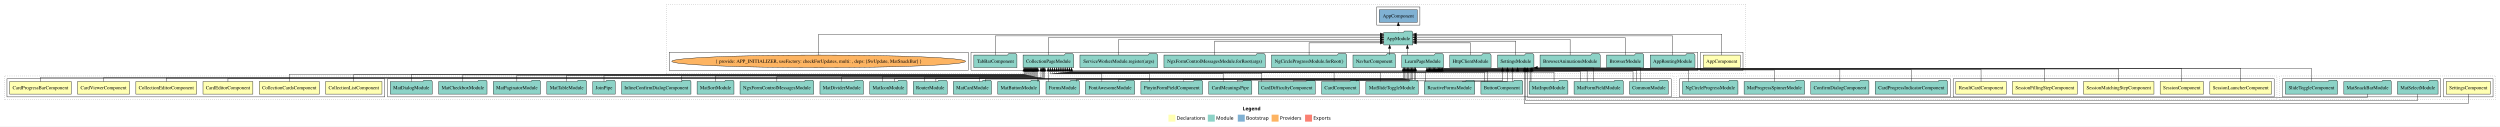
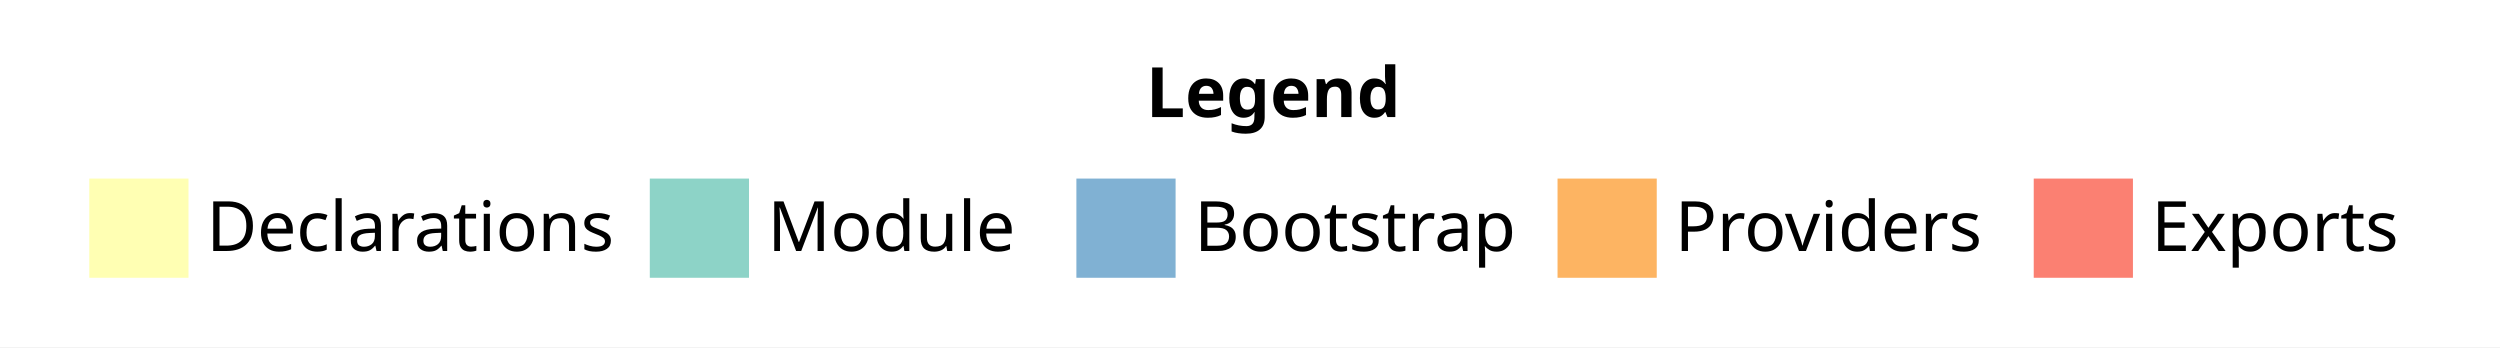
- <svg xmlns="http://www.w3.org/2000/svg" width="7173pt" height="363pt" viewBox="0.00 0.00 7173.00 363.00">
-   <g id="graph0" class="graph" transform="scale(1 1) rotate(0) translate(4 359)">
-     <polygon fill="white" stroke="transparent" points="-4,4 -4,-359 7169,-359 7169,4 -4,4" />
-     <text text-anchor="start" x="3561.51" y="-42.4" font-family="Times-12" font-weight="bold" font-size="14.00">Legend</text>
-     <polygon fill="#ffffb3" stroke="transparent" points="3348.5,-10 3348.5,-30 3368.5,-30 3368.5,-10 3348.5,-10" />
-     <text text-anchor="start" x="3372.13" y="-15.4" font-family="Times-12" font-size="14.00">  Declarations</text>
-     <polygon fill="#8dd3c7" stroke="transparent" points="3461.5,-10 3461.5,-30 3481.5,-30 3481.5,-10 3461.5,-10" />
-     <text text-anchor="start" x="3485.23" y="-15.4" font-family="Times-12" font-size="14.00">  Module</text>
-     <polygon fill="#80b1d3" stroke="transparent" points="3547.5,-10 3547.5,-30 3567.5,-30 3567.5,-10 3547.5,-10" />
-     <text text-anchor="start" x="3571.28" y="-15.4" font-family="Times-12" font-size="14.00">  Bootstrap</text>
-     <polygon fill="#fdb462" stroke="transparent" points="3644.5,-10 3644.5,-30 3664.5,-30 3664.5,-10 3644.5,-10" />
-     <text text-anchor="start" x="3668.17" y="-15.4" font-family="Times-12" font-size="14.00">  Providers</text>
-     <polygon fill="#fb8072" stroke="transparent" points="3740.5,-10 3740.5,-30 3760.5,-30 3760.5,-10 3740.5,-10" />
-     <text text-anchor="start" x="3764.23" y="-15.4" font-family="Times-12" font-size="14.00">  Exports</text>
-     <g id="clust1" class="cluster">
-       <polygon fill="none" stroke="black" stroke-dasharray="1,5" points="1908,-149 1908,-347 5005,-347 5005,-149 1908,-149" />
-     </g>
-     <g id="clust2" class="cluster">
-       <polygon fill="none" stroke="black" points="4875,-157 4875,-209 4997,-209 4997,-157 4875,-157" />
-     </g>
-     <g id="clust4" class="cluster">
-       <polygon fill="none" stroke="black" points="2782,-157 2782,-209 4867,-209 4867,-157 2782,-157" />
-     </g>
-     <g id="clust6" class="cluster">
-       <polygon fill="none" stroke="black" points="3946,-287 3946,-339 4070,-339 4070,-287 3946,-287" />
-     </g>
-     <g id="clust7" class="cluster">
-       <polygon fill="none" stroke="black" points="1916,-157 1916,-209 2774,-209 2774,-157 1916,-157" />
-     </g>
-     <g id="clust8" class="cluster">
-       <polygon fill="none" stroke="black" stroke-dasharray="1,5" points="8,-73 8,-141 4799,-141 4799,-73 8,-73" />
-     </g>
-     <g id="clust9" class="cluster">
-       <polygon fill="none" stroke="black" points="16,-81 16,-133 1100,-133 1100,-81 16,-81" />
-     </g>
-     <g id="clust16" class="cluster">
-       <polygon fill="none" stroke="black" points="1108,-81 1108,-133 4791,-133 4791,-81 1108,-81" />
-     </g>
-     <g id="clust20" class="cluster">
-       <polygon fill="none" stroke="black" stroke-dasharray="1,5" points="4807,-73 4807,-141 6529,-141 6529,-73 4807,-73" />
-     </g>
-     <g id="clust21" class="cluster">
-       <polygon fill="none" stroke="black" points="5600,-81 5600,-133 6521,-133 6521,-81 5600,-81" />
-     </g>
-     <g id="clust27" class="cluster">
-       <polygon fill="none" stroke="black" points="4815,-81 4815,-133 5592,-133 5592,-81 4815,-81" />
-     </g>
-     <g id="clust31" class="cluster">
-       <polygon fill="none" stroke="black" stroke-dasharray="1,5" points="6537,-73 6537,-141 7157,-141 7157,-73 6537,-73" />
-     </g>
-     <g id="clust32" class="cluster">
-       <polygon fill="none" stroke="black" points="7007,-81 7007,-133 7149,-133 7149,-81 7007,-81" />
-     </g>
-     <g id="clust34" class="cluster">
-       <polygon fill="none" stroke="black" points="6545,-81 6545,-133 6999,-133 6999,-81 6545,-81" />
-     </g>
-     <g id="node1" class="node">
-       <polygon fill="#ffffb3" stroke="black" points="4988.94,-201 4883.06,-201 4883.06,-165 4988.94,-165 4988.94,-201" />
-       <text text-anchor="middle" x="4936" y="-178.8" font-family="Times,serif" font-size="14.00">AppComponent</text>
-     </g>
-     <g id="node2" class="node">
-       <polygon fill="#8dd3c7" stroke="black" points="4049.66,-266 4046.66,-270 4025.66,-270 4022.66,-266 3966.34,-266 3966.34,-230 4049.66,-230 4049.66,-266" />
-       <text text-anchor="middle" x="4008" y="-243.8" font-family="Times,serif" font-size="14.00">AppModule</text>
-     </g>
-     <g id="edge1" class="edge">
-       <path fill="none" stroke="black" d="M4936,-201.09C4936,-224.13 4936,-261 4936,-261 4936,-261 4059.68,-261 4059.68,-261" />
-       <polygon fill="black" stroke="black" points="4059.68,-257.5 4049.68,-261 4059.68,-264.5 4059.68,-257.5" />
-     </g>
-     <g id="node15" class="node">
-       <polygon fill="#80b1d3" stroke="black" points="4062.44,-331 3953.56,-331 3953.56,-295 4062.44,-295 4062.44,-331" />
-       <text text-anchor="middle" x="4008" y="-308.8" font-family="Times,serif" font-size="14.00">AppComponent </text>
-     </g>
-     <g id="edge14" class="edge">
-       <path fill="none" stroke="black" stroke-dasharray="1,5" d="M4008,-266.11C4008,-266.11 4008,-284.99 4008,-284.99" />
-       <polygon fill="black" stroke="black" points="4004.5,-284.99 4008,-294.99 4011.5,-284.99 4004.5,-284.99" />
-     </g>
-     <g id="node3" class="node">
-       <polygon fill="#8dd3c7" stroke="black" points="4859.27,-201 4856.27,-205 4835.27,-205 4832.27,-201 4730.73,-201 4730.73,-165 4859.27,-165 4859.27,-201" />
-       <text text-anchor="middle" x="4795" y="-178.8" font-family="Times,serif" font-size="14.00">AppRoutingModule</text>
-     </g>
-     <g id="edge2" class="edge">
-       <path fill="none" stroke="black" d="M4795,-201.04C4795,-222.66 4795,-256 4795,-256 4795,-256 4059.76,-256 4059.76,-256" />
-       <polygon fill="black" stroke="black" points="4059.76,-252.5 4049.76,-256 4059.76,-259.5 4059.76,-252.5" />
-     </g>
-     <g id="node4" class="node">
-       <polygon fill="#8dd3c7" stroke="black" points="4712.47,-201 4709.47,-205 4688.47,-205 4685.47,-201 4605.53,-201 4605.53,-165 4712.47,-165 4712.47,-201" />
-       <text text-anchor="middle" x="4659" y="-178.8" font-family="Times,serif" font-size="14.00">BrowserModule</text>
-     </g>
-     <g id="edge3" class="edge">
-       <path fill="none" stroke="black" d="M4659,-201.22C4659,-221.37 4659,-251 4659,-251 4659,-251 4059.71,-251 4059.71,-251" />
-       <polygon fill="black" stroke="black" points="4059.71,-247.5 4049.71,-251 4059.71,-254.5 4059.71,-247.5" />
-     </g>
-     <g id="node5" class="node">
-       <polygon fill="#8dd3c7" stroke="black" points="4587.3,-201 4584.3,-205 4563.3,-205 4560.3,-201 4414.7,-201 4414.7,-165 4587.3,-165 4587.3,-201" />
-       <text text-anchor="middle" x="4501" y="-178.8" font-family="Times,serif" font-size="14.00">BrowserAnimationsModule</text>
-     </g>
-     <g id="edge4" class="edge">
-       <path fill="none" stroke="black" d="M4501,-201.22C4501,-219.83 4501,-246 4501,-246 4501,-246 4060.03,-246 4060.03,-246" />
-       <polygon fill="black" stroke="black" points="4060.03,-242.5 4050.03,-246 4060.03,-249.5 4060.03,-242.5" />
-     </g>
-     <g id="node6" class="node">
-       <polygon fill="#8dd3c7" stroke="black" points="3076.59,-201 3073.59,-205 3052.59,-205 3049.59,-201 2931.41,-201 2931.41,-165 3076.59,-165 3076.59,-201" />
-       <text text-anchor="middle" x="3004" y="-178.8" font-family="Times,serif" font-size="14.00">CollectionPageModule</text>
-     </g>
-     <g id="edge5" class="edge">
-       <path fill="none" stroke="black" d="M3004,-201.22C3004,-221.37 3004,-251 3004,-251 3004,-251 3956.14,-251 3956.14,-251" />
-       <polygon fill="black" stroke="black" points="3956.14,-254.5 3966.14,-251 3956.14,-247.5 3956.14,-254.5" />
-     </g>
-     <g id="node7" class="node">
-       <polygon fill="#8dd3c7" stroke="black" points="4274.16,-201 4271.16,-205 4250.16,-205 4247.16,-201 4155.84,-201 4155.84,-165 4274.16,-165 4274.16,-201" />
-       <text text-anchor="middle" x="4215" y="-178.8" font-family="Times,serif" font-size="14.00">HttpClientModule</text>
-     </g>
-     <g id="edge6" class="edge">
-       <path fill="none" stroke="black" d="M4215,-201.24C4215,-216.57 4215,-236 4215,-236 4215,-236 4059.89,-236 4059.89,-236" />
-       <polygon fill="black" stroke="black" points="4059.89,-232.5 4049.89,-236 4059.89,-239.5 4059.89,-232.5" />
-     </g>
-     <g id="node8" class="node">
-       <polygon fill="#8dd3c7" stroke="black" points="4137.9,-201 4134.9,-205 4113.9,-205 4110.9,-201 4018.1,-201 4018.1,-165 4137.9,-165 4137.9,-201" />
-       <text text-anchor="middle" x="4078" y="-178.8" font-family="Times,serif" font-size="14.00">LearnPageModule</text>
-     </g>
-     <g id="edge7" class="edge">
-       <path fill="none" stroke="black" d="M4034.06,-201.11C4034.06,-201.11 4034.06,-219.99 4034.06,-219.99" />
-       <polygon fill="black" stroke="black" points="4030.56,-219.99 4034.06,-229.99 4037.56,-219.99 4030.56,-219.99" />
-     </g>
-     <g id="node9" class="node">
-       <polygon fill="#8dd3c7" stroke="black" points="4000.03,-201 3997.03,-205 3976.03,-205 3973.03,-201 3877.97,-201 3877.97,-165 4000.03,-165 4000.03,-201" />
-       <text text-anchor="middle" x="3939" y="-178.8" font-family="Times,serif" font-size="14.00">NavbarComponent</text>
-     </g>
-     <g id="edge8" class="edge">
-       <path fill="none" stroke="black" d="M3983.22,-201.11C3983.22,-201.11 3983.22,-219.99 3983.22,-219.99" />
-       <polygon fill="black" stroke="black" points="3979.72,-219.99 3983.22,-229.99 3986.72,-219.99 3979.72,-219.99" />
-     </g>
-     <g id="node10" class="node">
-       <polygon fill="#8dd3c7" stroke="black" points="3859.94,-201 3856.94,-205 3835.94,-205 3832.94,-201 3644.06,-201 3644.06,-165 3859.94,-165 3859.94,-201" />
-       <text text-anchor="middle" x="3752" y="-178.8" font-family="Times,serif" font-size="14.00">NgCircleProgressModule.forRoot()</text>
-     </g>
-     <g id="edge9" class="edge">
-       <path fill="none" stroke="black" d="M3752,-201.24C3752,-216.57 3752,-236 3752,-236 3752,-236 3956.3,-236 3956.3,-236" />
-       <polygon fill="black" stroke="black" points="3956.3,-239.5 3966.3,-236 3956.3,-232.5 3956.3,-239.5" />
-     </g>
-     <g id="node11" class="node">
-       <polygon fill="#8dd3c7" stroke="black" points="3626.38,-201 3623.38,-205 3602.38,-205 3599.38,-201 3335.62,-201 3335.62,-165 3626.38,-165 3626.38,-201" />
-       <text text-anchor="middle" x="3481" y="-178.8" font-family="Times,serif" font-size="14.00">NgxFormControlMessagesModule.forRoot(args)</text>
-     </g>
-     <g id="edge10" class="edge">
-       <path fill="none" stroke="black" d="M3481,-201.03C3481,-218.06 3481,-241 3481,-241 3481,-241 3956.21,-241 3956.21,-241" />
-       <polygon fill="black" stroke="black" points="3956.21,-244.5 3966.21,-241 3956.21,-237.5 3956.21,-244.5" />
-     </g>
-     <g id="node12" class="node">
-       <polygon fill="#8dd3c7" stroke="black" points="3317.4,-201 3314.4,-205 3293.4,-205 3290.4,-201 3094.6,-201 3094.6,-165 3317.4,-165 3317.4,-201" />
-       <text text-anchor="middle" x="3206" y="-178.8" font-family="Times,serif" font-size="14.00">ServiceWorkerModule.register(args)</text>
-     </g>
-     <g id="edge11" class="edge">
-       <path fill="none" stroke="black" d="M3206,-201.22C3206,-219.83 3206,-246 3206,-246 3206,-246 3956.29,-246 3956.29,-246" />
-       <polygon fill="black" stroke="black" points="3956.29,-249.5 3966.29,-246 3956.29,-242.5 3956.29,-249.5" />
-     </g>
-     <g id="node13" class="node">
-       <polygon fill="#8dd3c7" stroke="black" points="4397.16,-201 4394.16,-205 4373.16,-205 4370.16,-201 4292.84,-201 4292.84,-165 4397.16,-165 4397.16,-201" />
-       <text text-anchor="middle" x="4345" y="-178.8" font-family="Times,serif" font-size="14.00">SettingsModule</text>
-     </g>
-     <g id="edge12" class="edge">
-       <path fill="none" stroke="black" d="M4345,-201.03C4345,-218.06 4345,-241 4345,-241 4345,-241 4059.66,-241 4059.66,-241" />
-       <polygon fill="black" stroke="black" points="4059.66,-237.5 4049.66,-241 4059.66,-244.5 4059.66,-237.5" />
-     </g>
-     <g id="node14" class="node">
-       <polygon fill="#8dd3c7" stroke="black" points="2913.81,-201 2910.81,-205 2889.81,-205 2886.81,-201 2790.19,-201 2790.19,-165 2913.81,-165 2913.81,-201" />
-       <text text-anchor="middle" x="2852" y="-178.8" font-family="Times,serif" font-size="14.00">TabBarComponent</text>
-     </g>
-     <g id="edge13" class="edge">
-       <path fill="none" stroke="black" d="M2852,-201.04C2852,-222.66 2852,-256 2852,-256 2852,-256 3956.17,-256 3956.17,-256" />
-       <polygon fill="black" stroke="black" points="3956.17,-259.5 3966.17,-256 3956.17,-252.5 3956.17,-259.5" />
-     </g>
-     <g id="node16" class="node">
-       <ellipse fill="#fdb462" stroke="black" cx="2345" cy="-183" rx="421.48" ry="18" />
-       <text text-anchor="middle" x="2345" y="-178.8" font-family="Times,serif" font-size="14.00">{ provide: APP_INITIALIZER, useFactory: checkForUpdates, multi: , deps: [SwUpdate, MatSnackBar] }</text>
-     </g>
-     <g id="edge15" class="edge">
-       <path fill="none" stroke="black" d="M2345,-201.09C2345,-224.13 2345,-261 2345,-261 2345,-261 3956.06,-261 3956.06,-261" />
-       <polygon fill="black" stroke="black" points="3956.06,-264.5 3966.06,-261 3956.06,-257.5 3956.06,-264.5" />
-     </g>
-     <g id="node17" class="node">
-       <polygon fill="#ffffb3" stroke="black" points="1091.94,-125 930.06,-125 930.06,-89 1091.94,-89 1091.94,-125" />
-       <text text-anchor="middle" x="1011" y="-102.8" font-family="Times,serif" font-size="14.00">CollectionListComponent</text>
-     </g>
-     <g id="edge16" class="edge">
-       <path fill="none" stroke="black" d="M1011,-125.11C1011,-134.9 1011,-145 1011,-145 1011,-145 2937.06,-145 2937.06,-145 2937.06,-145 2937.06,-154.89 2937.06,-154.89" />
-       <polygon fill="black" stroke="black" points="2933.56,-154.89 2937.06,-164.89 2940.56,-154.89 2933.56,-154.89" />
-     </g>
-     <g id="node18" class="node">
-       <polygon fill="#ffffb3" stroke="black" points="912.32,-125 739.68,-125 739.68,-89 912.32,-89 912.32,-125" />
-       <text text-anchor="middle" x="826" y="-102.8" font-family="Times,serif" font-size="14.00">CollectionCardsComponent</text>
-     </g>
-     <g id="edge17" class="edge">
-       <path fill="none" stroke="black" d="M826,-125.13C826,-135.31 826,-146 826,-146 826,-146 2934.26,-146 2934.26,-146 2934.26,-146 2934.26,-154.93 2934.26,-154.93" />
-       <polygon fill="black" stroke="black" points="2930.76,-154.93 2934.26,-164.93 2937.76,-154.93 2930.76,-154.93" />
-     </g>
-     <g id="node19" class="node">
-       <polygon fill="#ffffb3" stroke="black" points="721.54,-125 578.46,-125 578.46,-89 721.54,-89 721.54,-125" />
-       <text text-anchor="middle" x="650" y="-102.8" font-family="Times,serif" font-size="14.00">CardEditorComponent</text>
-     </g>
-     <g id="edge18" class="edge">
-       <path fill="none" stroke="black" d="M650,-125.16C650,-130.04 650,-134 650,-134 650,-134 2993.69,-134 2993.69,-134 2993.69,-134 2993.69,-154.75 2993.69,-154.75" />
-       <polygon fill="black" stroke="black" points="2990.19,-154.75 2993.69,-164.75 2997.19,-154.75 2990.19,-154.75" />
-     </g>
-     <g id="node20" class="node">
-       <polygon fill="#ffffb3" stroke="black" points="560.16,-125 385.84,-125 385.84,-89 560.16,-89 560.16,-125" />
-       <text text-anchor="middle" x="473" y="-102.8" font-family="Times,serif" font-size="14.00">CollectionEditorComponent</text>
-     </g>
-     <g id="edge19" class="edge">
-       <path fill="none" stroke="black" d="M473,-125.21C473,-130.55 473,-135 473,-135 473,-135 2990.05,-135 2990.05,-135 2990.05,-135 2990.05,-154.85 2990.05,-154.85" />
-       <polygon fill="black" stroke="black" points="2986.55,-154.85 2990.05,-164.85 2993.55,-154.85 2986.55,-154.85" />
-     </g>
-     <g id="node21" class="node">
-       <polygon fill="#ffffb3" stroke="black" points="367.74,-125 218.26,-125 218.26,-89 367.74,-89 367.74,-125" />
-       <text text-anchor="middle" x="293" y="-102.8" font-family="Times,serif" font-size="14.00">CardViewerComponent</text>
-     </g>
-     <g id="edge20" class="edge">
-       <path fill="none" stroke="black" d="M293,-125.2C293,-131.03 293,-136 293,-136 293,-136 2986.4,-136 2986.4,-136 2986.4,-136 2986.4,-154.96 2986.4,-154.96" />
-       <polygon fill="black" stroke="black" points="2982.9,-154.96 2986.4,-164.96 2989.9,-154.96 2982.9,-154.96" />
-     </g>
-     <g id="node22" class="node">
-       <polygon fill="#ffffb3" stroke="black" points="200.46,-125 23.54,-125 23.54,-89 200.46,-89 200.46,-125" />
-       <text text-anchor="middle" x="112" y="-102.8" font-family="Times,serif" font-size="14.00">CardProgressBarComponent</text>
-     </g>
-     <g id="edge21" class="edge">
-       <path fill="none" stroke="black" d="M112,-125.14C112,-131.46 112,-137 112,-137 112,-137 2982.75,-137 2982.75,-137 2982.75,-137 2982.75,-154.82 2982.75,-154.82" />
-       <polygon fill="black" stroke="black" points="2979.25,-154.82 2982.75,-164.82 2986.25,-154.82 2979.25,-154.82" />
-     </g>
-     <g id="node23" class="node">
-       <polygon fill="#8dd3c7" stroke="black" points="4364.95,-125 4361.95,-129 4340.95,-129 4337.95,-125 4245.05,-125 4245.05,-89 4364.95,-89 4364.95,-125" />
-       <text text-anchor="middle" x="4305" y="-102.8" font-family="Times,serif" font-size="14.00">ButtonComponent</text>
-     </g>
-     <g id="edge22" class="edge">
-       <path fill="none" stroke="black" d="M4254.96,-125.04C4254.96,-137.56 4254.96,-152 4254.96,-152 4254.96,-152 3052.17,-152 3052.17,-152 3052.17,-152 3052.17,-154.97 3052.17,-154.97" />
-       <polygon fill="black" stroke="black" points="3048.67,-154.97 3052.17,-164.97 3055.67,-154.97 3048.67,-154.97" />
-     </g>
-     <g id="edge52" class="edge">
-       <path fill="none" stroke="black" d="M4264.65,-125.04C4264.65,-138.29 4264.65,-154 4264.65,-154 4264.65,-154 4090.16,-154 4090.16,-154 4090.16,-154 4090.16,-155.08 4090.16,-155.08" />
-       <polygon fill="black" stroke="black" points="4086.66,-154.8 4090.16,-164.8 4093.66,-154.8 4086.66,-154.8" />
-     </g>
-     <g id="edge71" class="edge">
-       <path fill="none" stroke="black" d="M4335.9,-125.01C4335.9,-125.01 4335.9,-154.85 4335.9,-154.85" />
-       <polygon fill="black" stroke="black" points="4332.4,-154.85 4335.9,-164.85 4339.4,-154.85 4332.4,-154.85" />
-     </g>
-     <g id="node24" class="node">
-       <polygon fill="#8dd3c7" stroke="black" points="3896.05,-125 3893.05,-129 3872.05,-129 3869.05,-125 3787.95,-125 3787.95,-89 3896.05,-89 3896.05,-125" />
-       <text text-anchor="middle" x="3842" y="-102.8" font-family="Times,serif" font-size="14.00">CardComponent</text>
-     </g>
-     <g id="edge23" class="edge">
-       <path fill="none" stroke="black" d="M3823.72,-125.49C3823.72,-137.14 3823.72,-150 3823.72,-150 3823.72,-150 3033.89,-150 3033.89,-150 3033.89,-150 3033.89,-154.96 3033.89,-154.96" />
-       <polygon fill="black" stroke="black" points="3030.39,-154.96 3033.89,-164.96 3037.39,-154.96 3030.39,-154.96" />
-     </g>
-     <g id="edge53" class="edge">
-       <path fill="none" stroke="black" d="M3887,-125.08C3887,-126.85 3887,-128 3887,-128 3887,-128 4057.44,-128 4057.44,-128 4057.44,-128 4057.44,-154.99 4057.44,-154.99" />
-       <polygon fill="black" stroke="black" points="4053.94,-154.99 4057.44,-164.99 4060.94,-154.99 4053.94,-154.99" />
-     </g>
-     <g id="node25" class="node">
-       <polygon fill="#8dd3c7" stroke="black" points="3769.75,-125 3766.75,-129 3745.75,-129 3742.75,-125 3606.25,-125 3606.25,-89 3769.75,-89 3769.75,-125" />
-       <text text-anchor="middle" x="3688" y="-102.8" font-family="Times,serif" font-size="14.00">CardDifficultyComponent</text>
-     </g>
-     <g id="edge24" class="edge">
-       <path fill="none" stroke="black" d="M3616.28,-125.06C3616.28,-136.44 3616.28,-149 3616.28,-149 3616.28,-149 3027.8,-149 3027.8,-149 3027.8,-149 3027.8,-154.81 3027.8,-154.81" />
-       <polygon fill="black" stroke="black" points="3024.3,-154.81 3027.8,-164.81 3031.3,-154.81 3024.3,-154.81" />
-     </g>
-     <g id="edge54" class="edge">
-       <path fill="none" stroke="black" d="M3707.08,-125.08C3707.08,-126.85 3707.08,-128 3707.08,-128 3707.08,-128 4053.53,-128 4053.53,-128 4053.53,-128 4053.53,-154.99 4053.53,-154.99" />
-       <polygon fill="black" stroke="black" points="4050.03,-154.99 4053.53,-164.99 4057.03,-154.99 4050.03,-154.99" />
-     </g>
-     <g id="node26" class="node">
-       <polygon fill="#8dd3c7" stroke="black" points="3587.81,-125 3584.81,-129 3563.81,-129 3560.81,-125 3464.19,-125 3464.19,-89 3587.81,-89 3587.81,-125" />
-       <text text-anchor="middle" x="3526" y="-102.8" font-family="Times,serif" font-size="14.00">CardMeaningsPipe</text>
-     </g>
-     <g id="edge25" class="edge">
-       <path fill="none" stroke="black" d="M3505.45,-125.1C3505.45,-136.09 3505.45,-148 3505.45,-148 3505.45,-148 3021.71,-148 3021.71,-148 3021.71,-148 3021.71,-154.68 3021.71,-154.68" />
-       <polygon fill="black" stroke="black" points="3018.21,-154.68 3021.71,-164.68 3025.21,-154.68 3018.21,-154.68" />
-     </g>
-     <g id="edge55" class="edge">
-       <path fill="none" stroke="black" d="M3546.55,-125.17C3546.55,-127.45 3546.55,-129 3546.55,-129 3546.55,-129 4049.61,-129 4049.61,-129 4049.61,-129 4049.61,-154.72 4049.61,-154.72" />
-       <polygon fill="black" stroke="black" points="4046.11,-154.72 4049.61,-164.72 4053.11,-154.72 4046.11,-154.72" />
-     </g>
-     <g id="node27" class="node">
-       <polygon fill="#8dd3c7" stroke="black" points="4782.67,-125 4779.67,-129 4758.67,-129 4755.67,-125 4671.33,-125 4671.33,-89 4782.67,-89 4782.67,-125" />
-       <text text-anchor="middle" x="4727" y="-102.8" font-family="Times,serif" font-size="14.00">CommonModule</text>
-     </g>
-     <g id="edge26" class="edge">
-       <path fill="none" stroke="black" d="M4681.5,-125.04C4681.5,-138.29 4681.5,-154 4681.5,-154 4681.5,-154 3070.45,-154 3070.45,-154 3070.45,-154 3070.45,-155.08 3070.45,-155.08" />
-       <polygon fill="black" stroke="black" points="3066.95,-154.8 3070.45,-164.8 3073.95,-154.8 3066.95,-154.8" />
-     </g>
-     <g id="edge57" class="edge">
-       <path fill="none" stroke="black" d="M4691.83,-125.05C4691.83,-139.37 4691.83,-157 4691.83,-157 4691.83,-157 4101.13,-157 4101.13,-157 4101.13,-157 4101.13,-157.79 4101.13,-157.79" />
-       <polygon fill="black" stroke="black" points="4097.63,-154.94 4101.13,-164.94 4104.63,-154.94 4097.63,-154.94" />
-     </g>
-     <g id="edge72" class="edge">
-       <path fill="none" stroke="black" d="M4702.16,-125.03C4702.16,-142.06 4702.16,-165 4702.16,-165 4702.16,-165 4407.55,-165 4407.55,-165" />
-       <polygon fill="black" stroke="black" points="4407.55,-161.5 4397.55,-165 4407.55,-168.5 4407.55,-161.5" />
-     </g>
-     <g id="node28" class="node">
-       <polygon fill="#8dd3c7" stroke="black" points="3251.7,-125 3248.7,-129 3227.7,-129 3224.7,-125 3110.3,-125 3110.3,-89 3251.7,-89 3251.7,-125" />
-       <text text-anchor="middle" x="3181" y="-102.8" font-family="Times,serif" font-size="14.00">FontAwesomeModule</text>
-     </g>
-     <g id="edge27" class="edge">
-       <path fill="none" stroke="black" d="M3157.47,-125.13C3157.47,-135.71 3157.47,-147 3157.47,-147 3157.47,-147 3009.52,-147 3009.52,-147 3009.52,-147 3009.52,-154.58 3009.52,-154.58" />
-       <polygon fill="black" stroke="black" points="3006.02,-154.58 3009.52,-164.58 3013.02,-154.58 3006.02,-154.58" />
-     </g>
-     <g id="edge59" class="edge">
-       <path fill="none" stroke="black" d="M3204.53,-125.12C3204.53,-127.97 3204.53,-130 3204.53,-130 3204.53,-130 4041.78,-130 4041.78,-130 4041.78,-130 4041.78,-154.76 4041.78,-154.76" />
-       <polygon fill="black" stroke="black" points="4038.28,-154.76 4041.78,-164.76 4045.28,-154.76 4038.28,-154.76" />
-     </g>
-     <g id="node29" class="node">
-       <polygon fill="#8dd3c7" stroke="black" points="3092.83,-125 3089.83,-129 3068.83,-129 3065.83,-125 2997.17,-125 2997.17,-89 3092.83,-89 3092.83,-125" />
-       <text text-anchor="middle" x="3045" y="-102.8" font-family="Times,serif" font-size="14.00">FormsModule</text>
-     </g>
-     <g id="edge28" class="edge">
-       <path fill="none" stroke="black" d="M3003.43,-125.01C3003.43,-125.01 3003.43,-154.85 3003.43,-154.85" />
-       <polygon fill="black" stroke="black" points="2999.93,-154.85 3003.43,-164.85 3006.93,-154.85 2999.93,-154.85" />
-     </g>
-     <g id="edge60" class="edge">
-       <path fill="none" stroke="black" d="M3084.6,-125.19C3084.6,-128.54 3084.6,-131 3084.6,-131 3084.6,-131 4037.87,-131 4037.87,-131 4037.87,-131 4037.87,-154.81 4037.87,-154.81" />
-       <polygon fill="black" stroke="black" points="4034.37,-154.81 4037.87,-164.81 4041.37,-154.81 4034.37,-154.81" />
-     </g>
-     <g id="node30" class="node">
-       <polygon fill="#8dd3c7" stroke="black" points="1978.53,-125 1975.53,-129 1954.53,-129 1951.53,-125 1779.47,-125 1779.47,-89 1978.53,-89 1978.53,-125" />
-       <text text-anchor="middle" x="1879" y="-102.8" font-family="Times,serif" font-size="14.00">InlineConfirmDialogComponent</text>
-     </g>
-     <g id="edge29" class="edge">
-       <path fill="none" stroke="black" d="M1951.14,-125.19C1951.14,-133.28 1951.14,-141 1951.14,-141 1951.14,-141 2953.88,-141 2953.88,-141 2953.88,-141 2953.88,-154.94 2953.88,-154.94" />
-       <polygon fill="black" stroke="black" points="2950.38,-154.94 2953.88,-164.94 2957.38,-154.94 2950.38,-154.94" />
-     </g>
-     <g id="node31" class="node">
-       <polygon fill="#8dd3c7" stroke="black" points="1761.22,-125 1758.22,-129 1737.22,-129 1734.22,-125 1696.78,-125 1696.78,-89 1761.22,-89 1761.22,-125" />
-       <text text-anchor="middle" x="1729" y="-102.8" font-family="Times,serif" font-size="14.00">JoinPipe</text>
-     </g>
-     <g id="edge30" class="edge">
-       <path fill="none" stroke="black" d="M1729,-125.32C1729,-133.79 1729,-142 1729,-142 1729,-142 2951.08,-142 2951.08,-142 2951.08,-142 2951.08,-154.9 2951.08,-154.9" />
-       <polygon fill="black" stroke="black" points="2947.58,-154.9 2951.08,-164.9 2954.58,-154.9 2947.58,-154.9" />
-     </g>
-     <g id="node32" class="node">
-       <polygon fill="#8dd3c7" stroke="black" points="2979.22,-125 2976.22,-129 2955.22,-129 2952.22,-125 2858.78,-125 2858.78,-89 2979.22,-89 2979.22,-125" />
-       <text text-anchor="middle" x="2919" y="-102.8" font-family="Times,serif" font-size="14.00">MatButtonModule</text>
-     </g>
-     <g id="edge31" class="edge">
-       <path fill="none" stroke="black" d="M2973.5,-125.01C2973.5,-125.01 2973.5,-154.85 2973.5,-154.85" />
-       <polygon fill="black" stroke="black" points="2970,-154.85 2973.5,-164.85 2977,-154.85 2970,-154.85" />
-     </g>
-     <g id="edge61" class="edge">
-       <path fill="none" stroke="black" d="M2976.31,-125.17C2976.31,-129.05 2976.31,-132 2976.31,-132 2976.31,-132 4033.95,-132 4033.95,-132 4033.95,-132 4033.95,-154.88 4033.95,-154.88" />
-       <polygon fill="black" stroke="black" points="4030.45,-154.88 4033.95,-164.88 4037.45,-154.88 4030.45,-154.88" />
-     </g>
-     <g id="node33" class="node">
-       <polygon fill="#8dd3c7" stroke="black" points="2840.81,-125 2837.81,-129 2816.81,-129 2813.81,-125 2731.19,-125 2731.19,-89 2840.81,-89 2840.81,-125" />
-       <text text-anchor="middle" x="2786" y="-102.8" font-family="Times,serif" font-size="14.00">MatCardModule</text>
-     </g>
-     <g id="edge32" class="edge">
-       <path fill="none" stroke="black" d="M2807.11,-125.14C2807.11,-131.46 2807.11,-137 2807.11,-137 2807.11,-137 2970.7,-137 2970.7,-137 2970.7,-137 2970.7,-154.82 2970.7,-154.82" />
-       <polygon fill="black" stroke="black" points="2967.2,-154.82 2970.7,-164.82 2974.2,-154.82 2967.2,-154.82" />
-     </g>
-     <g id="edge62" class="edge">
-       <path fill="none" stroke="black" d="M2823.89,-125.17C2823.89,-129.05 2823.89,-132 2823.89,-132 2823.89,-132 4030.04,-132 4030.04,-132 4030.04,-132 4030.04,-154.88 4030.04,-154.88" />
-       <polygon fill="black" stroke="black" points="4026.54,-154.88 4030.04,-164.88 4033.54,-154.88 4026.54,-154.88" />
-     </g>
-     <g id="node34" class="node">
-       <polygon fill="#8dd3c7" stroke="black" points="1393.37,-125 1390.37,-129 1369.37,-129 1366.37,-125 1254.63,-125 1254.63,-89 1393.37,-89 1393.37,-125" />
-       <text text-anchor="middle" x="1324" y="-102.8" font-family="Times,serif" font-size="14.00">MatCheckboxModule</text>
-     </g>
-     <g id="edge33" class="edge">
-       <path fill="none" stroke="black" d="M1324,-125.07C1324,-134.46 1324,-144 1324,-144 1324,-144 2942.67,-144 2942.67,-144 2942.67,-144 2942.67,-154.87 2942.67,-154.87" />
-       <polygon fill="black" stroke="black" points="2939.17,-154.87 2942.67,-164.87 2946.17,-154.87 2939.17,-154.87" />
-     </g>
-     <g id="node35" class="node">
-       <polygon fill="#8dd3c7" stroke="black" points="1236.2,-125 1233.2,-129 1212.2,-129 1209.2,-125 1115.8,-125 1115.8,-89 1236.2,-89 1236.2,-125" />
-       <text text-anchor="middle" x="1176" y="-102.8" font-family="Times,serif" font-size="14.00">MatDialogModule</text>
-     </g>
-     <g id="edge34" class="edge">
-       <path fill="none" stroke="black" d="M1176,-125.11C1176,-134.9 1176,-145 1176,-145 1176,-145 2939.86,-145 2939.86,-145 2939.86,-145 2939.86,-154.89 2939.86,-154.89" />
-       <polygon fill="black" stroke="black" points="2936.36,-154.89 2939.86,-164.89 2943.36,-154.89 2936.36,-154.89" />
-     </g>
-     <g id="node36" class="node">
-       <polygon fill="#8dd3c7" stroke="black" points="2473.36,-125 2470.36,-129 2449.36,-129 2446.36,-125 2348.64,-125 2348.64,-89 2473.36,-89 2473.36,-125" />
-       <text text-anchor="middle" x="2411" y="-102.8" font-family="Times,serif" font-size="14.00">MatDividerModule</text>
-     </g>
-     <g id="edge35" class="edge">
-       <path fill="none" stroke="black" d="M2411,-125.24C2411,-132.43 2411,-139 2411,-139 2411,-139 2962.29,-139 2962.29,-139 2962.29,-139 2962.29,-154.85 2962.29,-154.85" />
-       <polygon fill="black" stroke="black" points="2958.79,-154.85 2962.29,-164.85 2965.79,-154.85 2958.79,-154.85" />
-     </g>
-     <g id="node37" class="node">
-       <polygon fill="#8dd3c7" stroke="black" points="4653.71,-125 4650.71,-129 4629.71,-129 4626.71,-125 4512.29,-125 4512.29,-89 4653.71,-89 4653.71,-125" />
-       <text text-anchor="middle" x="4583" y="-102.8" font-family="Times,serif" font-size="14.00">MatFormFieldModule</text>
-     </g>
-     <g id="edge36" class="edge">
-       <path fill="none" stroke="black" d="M4531.08,-125.18C4531.08,-138.04 4531.08,-153 4531.08,-153 4531.08,-153 3064.36,-153 3064.36,-153 3064.36,-153 3064.36,-154.86 3064.36,-154.86" />
-       <polygon fill="black" stroke="black" points="3060.86,-154.86 3064.36,-164.86 3067.86,-154.86 3060.86,-154.86" />
-     </g>
-     <g id="edge63" class="edge">
-       <path fill="none" stroke="black" d="M4549.77,-125.25C4549.77,-139.18 4549.77,-156 4549.77,-156 4549.77,-156 4097.48,-156 4097.48,-156 4097.48,-156 4097.48,-156.88 4097.48,-156.88" />
-       <polygon fill="black" stroke="black" points="4093.98,-154.84 4097.48,-164.84 4100.98,-154.84 4093.98,-154.84" />
-     </g>
-     <g id="edge74" class="edge">
-       <path fill="none" stroke="black" d="M4568.46,-125.04C4568.46,-141.73 4568.46,-164 4568.46,-164 4568.46,-164 4391.67,-164 4391.67,-164 4391.67,-164 4391.67,-164.08 4391.67,-164.08" />
-       <polygon fill="black" stroke="black" points="4388.17,-154.82 4391.67,-164.82 4395.17,-154.82 4388.17,-154.82" />
-     </g>
-     <g id="node38" class="node">
-       <polygon fill="#8dd3c7" stroke="black" points="2598.47,-125 2595.47,-129 2574.47,-129 2571.47,-125 2491.53,-125 2491.53,-89 2598.47,-89 2598.47,-125" />
-       <text text-anchor="middle" x="2545" y="-102.8" font-family="Times,serif" font-size="14.00">MatIconModule</text>
-     </g>
-     <g id="edge37" class="edge">
-       <path fill="none" stroke="black" d="M2527.17,-125.24C2527.17,-132.43 2527.17,-139 2527.17,-139 2527.17,-139 2965.09,-139 2965.09,-139 2965.09,-139 2965.09,-154.85 2965.09,-154.85" />
-       <polygon fill="black" stroke="black" points="2961.59,-154.85 2965.09,-164.85 2968.59,-154.85 2961.59,-154.85" />
-     </g>
-     <g id="edge64" class="edge">
-       <path fill="none" stroke="black" d="M2562.83,-125.16C2562.83,-130.04 2562.83,-134 2562.83,-134 2562.83,-134 4022.21,-134 4022.21,-134 4022.21,-134 4022.21,-154.75 4022.21,-154.75" />
-       <polygon fill="black" stroke="black" points="4018.71,-154.75 4022.21,-164.75 4025.71,-154.75 4018.71,-154.75" />
-     </g>
-     <g id="node39" class="node">
-       <polygon fill="#8dd3c7" stroke="black" points="4494.65,-125 4491.65,-129 4470.65,-129 4467.65,-125 4383.35,-125 4383.35,-89 4494.65,-89 4494.65,-125" />
-       <text text-anchor="middle" x="4439" y="-102.8" font-family="Times,serif" font-size="14.00">MatInputModule</text>
-     </g>
-     <g id="edge38" class="edge">
-       <path fill="none" stroke="black" d="M4454.84,-125.04C4454.84,-137.56 4454.84,-152 4454.84,-152 4454.84,-152 3058.27,-152 3058.27,-152 3058.27,-152 3058.27,-154.97 3058.27,-154.97" />
-       <polygon fill="black" stroke="black" points="3054.77,-154.97 3058.27,-164.97 3061.77,-154.97 3054.77,-154.97" />
-     </g>
-     <g id="edge65" class="edge">
-       <path fill="none" stroke="black" d="M4386.01,-125.15C4386.01,-138.74 4386.01,-155 4386.01,-155 4386.01,-155 4093.82,-155 4093.82,-155 4093.82,-155 4093.82,-155.98 4093.82,-155.98" />
-       <polygon fill="black" stroke="black" points="4090.32,-154.79 4093.82,-164.79 4097.32,-154.79 4090.32,-154.79" />
-     </g>
-     <g id="edge73" class="edge">
-       <path fill="none" stroke="black" d="M4388.84,-125.01C4388.84,-125.01 4388.84,-154.85 4388.84,-154.85" />
-       <polygon fill="black" stroke="black" points="4385.34,-154.85 4388.84,-164.85 4392.34,-154.85 4385.34,-154.85" />
-     </g>
-     <g id="node40" class="node">
-       <polygon fill="#8dd3c7" stroke="black" points="1546.75,-125 1543.75,-129 1522.75,-129 1519.75,-125 1411.25,-125 1411.25,-89 1546.75,-89 1546.75,-125" />
-       <text text-anchor="middle" x="1479" y="-102.8" font-family="Times,serif" font-size="14.00">MatPaginatorModule</text>
-     </g>
-     <g id="edge39" class="edge">
-       <path fill="none" stroke="black" d="M1479,-125.42C1479,-134.28 1479,-143 1479,-143 1479,-143 2945.47,-143 2945.47,-143 2945.47,-143 2945.47,-154.87 2945.47,-154.87" />
-       <polygon fill="black" stroke="black" points="2941.97,-154.87 2945.47,-164.87 2948.97,-154.87 2941.97,-154.87" />
-     </g>
-     <g id="node41" class="node">
-       <polygon fill="#8dd3c7" stroke="black" points="4065.04,-125 4062.04,-129 4041.04,-129 4038.04,-125 3914.96,-125 3914.96,-89 4065.04,-89 4065.04,-125" />
-       <text text-anchor="middle" x="3990" y="-102.8" font-family="Times,serif" font-size="14.00">MatSlideToggleModule</text>
-     </g>
-     <g id="edge40" class="edge">
-       <path fill="none" stroke="black" d="M3957.5,-125.49C3957.5,-137.14 3957.5,-150 3957.5,-150 3957.5,-150 3039.99,-150 3039.99,-150 3039.99,-150 3039.99,-154.96 3039.99,-154.96" />
-       <polygon fill="black" stroke="black" points="3036.49,-154.96 3039.99,-164.96 3043.49,-154.96 3036.49,-154.96" />
-     </g>
-     <g id="edge76" class="edge">
-       <path fill="none" stroke="black" d="M4061.35,-125.15C4061.35,-126.3 4061.35,-127 4061.35,-127 4061.35,-127 4307.08,-127 4307.08,-127 4307.08,-127 4307.08,-154.97 4307.08,-154.97" />
-       <polygon fill="black" stroke="black" points="4303.58,-154.97 4307.08,-164.97 4310.58,-154.97 4303.58,-154.97" />
-     </g>
-     <g id="node42" class="node">
-       <polygon fill="#8dd3c7" stroke="black" points="2101.93,-125 2098.93,-129 2077.93,-129 2074.93,-125 1996.07,-125 1996.07,-89 2101.93,-89 2101.93,-125" />
-       <text text-anchor="middle" x="2049" y="-102.8" font-family="Times,serif" font-size="14.00">MatSortModule</text>
-     </g>
-     <g id="edge41" class="edge">
-       <path fill="none" stroke="black" d="M2049,-125.19C2049,-133.28 2049,-141 2049,-141 2049,-141 2956.68,-141 2956.68,-141 2956.68,-141 2956.68,-154.94 2956.68,-154.94" />
-       <polygon fill="black" stroke="black" points="2953.18,-154.94 2956.68,-164.94 2960.18,-154.94 2953.18,-154.94" />
-     </g>
-     <g id="node43" class="node">
-       <polygon fill="#8dd3c7" stroke="black" points="1678.97,-125 1675.97,-129 1654.97,-129 1651.97,-125 1565.03,-125 1565.03,-89 1678.97,-89 1678.97,-125" />
-       <text text-anchor="middle" x="1622" y="-102.8" font-family="Times,serif" font-size="14.00">MatTableModule</text>
-     </g>
-     <g id="edge42" class="edge">
-       <path fill="none" stroke="black" d="M1622,-125.42C1622,-134.28 1622,-143 1622,-143 1622,-143 2948.27,-143 2948.27,-143 2948.27,-143 2948.27,-154.87 2948.27,-154.87" />
-       <polygon fill="black" stroke="black" points="2944.77,-154.87 2948.27,-164.87 2951.77,-154.87 2944.77,-154.87" />
-     </g>
-     <g id="node44" class="node">
-       <polygon fill="#8dd3c7" stroke="black" points="2330.69,-125 2327.69,-129 2306.69,-129 2303.69,-125 2119.31,-125 2119.31,-89 2330.69,-89 2330.69,-125" />
-       <text text-anchor="middle" x="2225" y="-102.8" font-family="Times,serif" font-size="14.00">NgxFormControlMessagesModule</text>
-     </g>
-     <g id="edge43" class="edge">
-       <path fill="none" stroke="black" d="M2225,-125.04C2225,-132.75 2225,-140 2225,-140 2225,-140 2959.49,-140 2959.49,-140 2959.49,-140 2959.49,-154.51 2959.49,-154.51" />
-       <polygon fill="black" stroke="black" points="2955.99,-154.51 2959.49,-164.51 2962.99,-154.51 2955.99,-154.51" />
-     </g>
-     <g id="node45" class="node">
-       <polygon fill="#8dd3c7" stroke="black" points="3446.51,-125 3443.51,-129 3422.51,-129 3419.51,-125 3269.49,-125 3269.49,-89 3446.51,-89 3446.51,-125" />
-       <text text-anchor="middle" x="3358" y="-102.8" font-family="Times,serif" font-size="14.00">PinyinFormFieldComponent</text>
-     </g>
-     <g id="edge44" class="edge">
-       <path fill="none" stroke="black" d="M3293.35,-125.1C3293.35,-136.09 3293.35,-148 3293.35,-148 3293.35,-148 3015.61,-148 3015.61,-148 3015.61,-148 3015.61,-154.68 3015.61,-154.68" />
-       <polygon fill="black" stroke="black" points="3012.11,-154.68 3015.61,-164.68 3019.11,-154.68 3012.11,-154.68" />
-     </g>
-     <g id="edge68" class="edge">
-       <path fill="none" stroke="black" d="M3391.03,-125.12C3391.03,-127.97 3391.03,-130 3391.03,-130 3391.03,-130 4045.7,-130 4045.7,-130 4045.7,-130 4045.7,-154.76 4045.7,-154.76" />
-       <polygon fill="black" stroke="black" points="4042.2,-154.76 4045.7,-164.76 4049.2,-154.76 4042.2,-154.76" />
-     </g>
-     <g id="node46" class="node">
-       <polygon fill="#8dd3c7" stroke="black" points="4227.3,-125 4224.3,-129 4203.3,-129 4200.3,-125 4082.7,-125 4082.7,-89 4227.3,-89 4227.3,-125" />
-       <text text-anchor="middle" x="4155" y="-102.8" font-family="Times,serif" font-size="14.00">ReactiveFormsModule</text>
-     </g>
-     <g id="edge45" class="edge">
-       <path fill="none" stroke="black" d="M4086.5,-125.15C4086.5,-137.27 4086.5,-151 4086.5,-151 4086.5,-151 3046.08,-151 3046.08,-151 3046.08,-151 3046.08,-154.76 3046.08,-154.76" />
-       <polygon fill="black" stroke="black" points="3042.58,-154.76 3046.08,-164.76 3049.58,-154.76 3042.58,-154.76" />
-     </g>
-     <g id="edge78" class="edge">
-       <path fill="none" stroke="black" d="M4191.41,-125.18C4191.41,-125.7 4191.41,-126 4191.41,-126 4191.41,-126 4321.49,-126 4321.49,-126 4321.49,-126 4321.49,-154.96 4321.49,-154.96" />
-       <polygon fill="black" stroke="black" points="4317.99,-154.96 4321.49,-164.96 4324.99,-154.96 4317.99,-154.96" />
-     </g>
-     <g id="node47" class="node">
-       <polygon fill="#8dd3c7" stroke="black" points="2713.65,-125 2710.65,-129 2689.65,-129 2686.65,-125 2616.35,-125 2616.35,-89 2713.65,-89 2713.65,-125" />
-       <text text-anchor="middle" x="2665" y="-102.8" font-family="Times,serif" font-size="14.00">RouterModule</text>
-     </g>
-     <g id="edge46" class="edge">
-       <path fill="none" stroke="black" d="M2648.72,-125.03C2648.72,-131.85 2648.72,-138 2648.72,-138 2648.72,-138 2967.9,-138 2967.9,-138 2967.9,-138 2967.9,-154.96 2967.9,-154.96" />
-       <polygon fill="black" stroke="black" points="2964.4,-154.96 2967.9,-164.96 2971.4,-154.96 2964.4,-154.96" />
-     </g>
-     <g id="edge69" class="edge">
-       <path fill="none" stroke="black" d="M2681.28,-125.06C2681.28,-129.49 2681.28,-133 2681.28,-133 2681.28,-133 4026.13,-133 4026.13,-133 4026.13,-133 4026.13,-154.95 4026.13,-154.95" />
-       <polygon fill="black" stroke="black" points="4022.63,-154.95 4026.13,-164.95 4029.63,-154.95 4022.63,-154.95" />
-     </g>
-     <g id="node48" class="node">
-       <polygon fill="#ffffb3" stroke="black" points="6513.47,-125 6336.53,-125 6336.53,-89 6513.47,-89 6513.47,-125" />
-       <text text-anchor="middle" x="6425" y="-102.8" font-family="Times,serif" font-size="14.00">SessionLauncherComponent</text>
-     </g>
-     <g id="edge47" class="edge">
-       <path fill="none" stroke="black" d="M6425,-125.03C6425,-141.4 6425,-163 6425,-163 6425,-163 4134.05,-163 4134.05,-163 4134.05,-163 4134.05,-163.18 4134.05,-163.18" />
-       <polygon fill="black" stroke="black" points="4130.55,-154.85 4134.05,-164.85 4137.55,-154.85 4130.55,-154.85" />
-     </g>
-     <g id="node49" class="node">
-       <polygon fill="#ffffb3" stroke="black" points="6318.11,-125 6193.89,-125 6193.89,-89 6318.11,-89 6318.11,-125" />
-       <text text-anchor="middle" x="6256" y="-102.8" font-family="Times,serif" font-size="14.00">SessionComponent</text>
-     </g>
-     <g id="edge48" class="edge">
-       <path fill="none" stroke="black" d="M6256,-125.01C6256,-141.05 6256,-162 6256,-162 6256,-162 4130.39,-162 4130.39,-162 4130.39,-162 4130.39,-162.29 4130.39,-162.29" />
-       <polygon fill="black" stroke="black" points="4126.89,-154.92 4130.39,-164.92 4133.89,-154.92 4126.89,-154.92" />
-     </g>
-     <g id="node50" class="node">
-       <polygon fill="#ffffb3" stroke="black" points="6176.15,-125 5973.85,-125 5973.85,-89 6176.15,-89 6176.15,-125" />
-       <text text-anchor="middle" x="6075" y="-102.8" font-family="Times,serif" font-size="14.00">SessionMatchingStepComponent</text>
-     </g>
-     <g id="edge49" class="edge">
-       <path fill="none" stroke="black" d="M6075,-125.28C6075,-140.95 6075,-161 6075,-161 6075,-161 4126.73,-161 4126.73,-161 4126.73,-161 4126.73,-161.38 4126.73,-161.38" />
-       <polygon fill="black" stroke="black" points="4123.23,-154.83 4126.73,-164.83 4130.23,-154.83 4123.23,-154.83" />
-     </g>
-     <g id="node51" class="node">
-       <polygon fill="#ffffb3" stroke="black" points="5956.34,-125 5769.66,-125 5769.66,-89 5956.34,-89 5956.34,-125" />
-       <text text-anchor="middle" x="5863" y="-102.8" font-family="Times,serif" font-size="14.00">SessionFillingStepComponent</text>
-     </g>
-     <g id="edge50" class="edge">
-       <path fill="none" stroke="black" d="M5863,-125.28C5863,-140.95 5863,-161 5863,-161 5863,-161 4123.07,-161 4123.07,-161 4123.07,-161 4123.07,-161.38 4123.07,-161.38" />
-       <polygon fill="black" stroke="black" points="4119.57,-154.83 4123.07,-164.83 4126.57,-154.83 4119.57,-154.83" />
-     </g>
-     <g id="node52" class="node">
-       <polygon fill="#ffffb3" stroke="black" points="5752.32,-125 5607.68,-125 5607.68,-89 5752.32,-89 5752.32,-125" />
-       <text text-anchor="middle" x="5680" y="-102.8" font-family="Times,serif" font-size="14.00">ResultCardComponent</text>
-     </g>
-     <g id="edge51" class="edge">
-       <path fill="none" stroke="black" d="M5680,-125.24C5680,-140.57 5680,-160 5680,-160 5680,-160 4119.42,-160 4119.42,-160 4119.42,-160 4119.42,-160.49 4119.42,-160.49" />
-       <polygon fill="black" stroke="black" points="4115.92,-154.88 4119.42,-164.88 4122.92,-154.88 4115.92,-154.88" />
-     </g>
-     <g id="node53" class="node">
-       <polygon fill="#8dd3c7" stroke="black" points="5583.78,-125 5580.78,-129 5559.78,-129 5556.78,-125 5376.22,-125 5376.22,-89 5583.78,-89 5583.78,-125" />
-       <text text-anchor="middle" x="5480" y="-102.8" font-family="Times,serif" font-size="14.00">CardProgressIndicatorComponent</text>
-     </g>
-     <g id="edge56" class="edge">
-       <path fill="none" stroke="black" d="M5480,-125.19C5480,-140.18 5480,-159 5480,-159 5480,-159 4115.76,-159 4115.76,-159 4115.76,-159 4115.76,-159.58 4115.76,-159.58" />
-       <polygon fill="black" stroke="black" points="4112.26,-154.81 4115.76,-164.81 4119.26,-154.81 4112.26,-154.81" />
-     </g>
-     <g id="node54" class="node">
-       <polygon fill="#8dd3c7" stroke="black" points="5358.37,-125 5355.37,-129 5334.37,-129 5331.37,-125 5191.63,-125 5191.63,-89 5358.37,-89 5358.37,-125" />
-       <text text-anchor="middle" x="5275" y="-102.8" font-family="Times,serif" font-size="14.00">ConfirmDialogComponent</text>
-     </g>
-     <g id="edge58" class="edge">
-       <path fill="none" stroke="black" d="M5275,-125.19C5275,-140.18 5275,-159 5275,-159 5275,-159 4112.1,-159 4112.1,-159 4112.1,-159 4112.1,-159.58 4112.1,-159.58" />
-       <polygon fill="black" stroke="black" points="4108.6,-154.81 4112.1,-164.81 4115.6,-154.81 4108.6,-154.81" />
-     </g>
-     <g id="node55" class="node">
-       <polygon fill="#8dd3c7" stroke="black" points="5173.86,-125 5170.86,-129 5149.86,-129 5146.86,-125 5000.14,-125 5000.14,-89 5173.86,-89 5173.86,-125" />
-       <text text-anchor="middle" x="5087" y="-102.8" font-family="Times,serif" font-size="14.00">MatProgressSpinnerModule</text>
-     </g>
-     <g id="edge66" class="edge">
-       <path fill="none" stroke="black" d="M5087,-125.12C5087,-139.78 5087,-158 5087,-158 5087,-158 4108.45,-158 4108.45,-158 4108.45,-158 4108.45,-158.68 4108.45,-158.68" />
-       <polygon fill="black" stroke="black" points="4104.95,-154.83 4108.45,-164.83 4111.95,-154.83 4104.95,-154.83" />
-     </g>
-     <g id="node56" class="node">
-       <polygon fill="#8dd3c7" stroke="black" points="4982.57,-125 4979.57,-129 4958.57,-129 4955.57,-125 4823.43,-125 4823.43,-89 4982.57,-89 4982.57,-125" />
-       <text text-anchor="middle" x="4903" y="-102.8" font-family="Times,serif" font-size="14.00">NgCircleProgressModule</text>
-     </g>
-     <g id="edge67" class="edge">
-       <path fill="none" stroke="black" d="M4841.43,-125.05C4841.43,-139.37 4841.43,-157 4841.43,-157 4841.43,-157 4104.79,-157 4104.79,-157 4104.79,-157 4104.79,-157.79 4104.79,-157.79" />
-       <polygon fill="black" stroke="black" points="4101.29,-154.94 4104.79,-164.94 4108.29,-154.94 4101.29,-154.94" />
-     </g>
-     <g id="node57" class="node">
-       <polygon fill="#ffffb3" stroke="black" points="7141.45,-125 7014.55,-125 7014.55,-89 7141.45,-89 7141.45,-125" />
-       <text text-anchor="middle" x="7078" y="-102.8" font-family="Times,serif" font-size="14.00">SettingsComponent</text>
-     </g>
-     <g id="edge70" class="edge">
-       <path fill="none" stroke="black" d="M7078,-88.96C7078,-76.44 7078,-62 7078,-62 7078,-62 4369.34,-62 4369.34,-62 4369.34,-62 4369.34,-154.89 4369.34,-154.89" />
-       <polygon fill="black" stroke="black" points="4365.84,-154.89 4369.34,-164.89 4372.84,-154.89 4365.84,-154.89" />
-     </g>
-     <g id="node58" class="node">
-       <polygon fill="#8dd3c7" stroke="black" points="6991.31,-125 6988.31,-129 6967.31,-129 6964.31,-125 6874.69,-125 6874.69,-89 6991.31,-89 6991.31,-125" />
-       <text text-anchor="middle" x="6933" y="-102.8" font-family="Times,serif" font-size="14.00">MatSelectModule</text>
-     </g>
-     <g id="edge75" class="edge">
-       <path fill="none" stroke="black" d="M6933,-88.58C6933,-79.72 6933,-71 6933,-71 6933,-71 4373.95,-71 4373.95,-71 4373.95,-71 4373.95,-154.51 4373.95,-154.51" />
-       <polygon fill="black" stroke="black" points="4370.45,-154.51 4373.95,-164.51 4377.45,-154.51 4370.45,-154.51" />
-     </g>
-     <g id="node59" class="node">
-       <polygon fill="#8dd3c7" stroke="black" points="6857.02,-125 6854.02,-129 6833.02,-129 6830.02,-125 6720.98,-125 6720.98,-89 6857.02,-89 6857.02,-125" />
-       <text text-anchor="middle" x="6789" y="-102.8" font-family="Times,serif" font-size="14.00">MatSnackBarModule</text>
-     </g>
-     <g id="edge77" class="edge">
-       <path fill="none" stroke="black" d="M6789,-88.84C6789,-83.96 6789,-80 6789,-80 6789,-80 4378.56,-80 4378.56,-80 4378.56,-80 4378.56,-154.59 4378.56,-154.59" />
-       <polygon fill="black" stroke="black" points="4375.06,-154.59 4378.56,-164.59 4382.06,-154.59 4375.06,-154.59" />
-     </g>
-     <g id="node60" class="node">
-       <polygon fill="#8dd3c7" stroke="black" points="6702.77,-125 6699.77,-129 6678.77,-129 6675.77,-125 6553.23,-125 6553.23,-89 6702.77,-89 6702.77,-125" />
-       <text text-anchor="middle" x="6628" y="-102.8" font-family="Times,serif" font-size="14.00">SlideToggleComponent</text>
-     </g>
-     <g id="edge79" class="edge">
-       <path fill="none" stroke="black" d="M6628,-125.03C6628,-141.4 6628,-163 6628,-163 6628,-163 4350.31,-163 4350.31,-163 4350.31,-163 4350.31,-163.18 4350.31,-163.18" />
-       <polygon fill="black" stroke="black" points="4346.81,-154.85 4350.31,-164.85 4353.81,-154.85 4346.81,-154.85" />
-     </g>
+ <svg xmlns="http://www.w3.org/2000/svg" width="504pt" height="70pt" viewBox="0.00 0.00 504.00 70.00">
+   <g id="graph0" class="graph" transform="scale(1 1) rotate(0) translate(4 66)">
+     <polygon fill="white" stroke="transparent" points="-4,4 -4,-66 500,-66 500,4 -4,4" />
+     <text text-anchor="start" x="227.01" y="-42.4" font-family="Times-12" font-weight="bold" font-size="14.00">Legend</text>
+     <polygon fill="#ffffb3" stroke="transparent" points="14,-10 14,-30 34,-30 34,-10 14,-10" />
+     <text text-anchor="start" x="37.63" y="-15.4" font-family="Times-12" font-size="14.00">  Declarations</text>
+     <polygon fill="#8dd3c7" stroke="transparent" points="127,-10 127,-30 147,-30 147,-10 127,-10" />
+     <text text-anchor="start" x="150.73" y="-15.4" font-family="Times-12" font-size="14.00">  Module</text>
+     <polygon fill="#80b1d3" stroke="transparent" points="213,-10 213,-30 233,-30 233,-10 213,-10" />
+     <text text-anchor="start" x="236.78" y="-15.4" font-family="Times-12" font-size="14.00">  Bootstrap</text>
+     <polygon fill="#fdb462" stroke="transparent" points="310,-10 310,-30 330,-30 330,-10 310,-10" />
+     <text text-anchor="start" x="333.67" y="-15.4" font-family="Times-12" font-size="14.00">  Providers</text>
+     <polygon fill="#fb8072" stroke="transparent" points="406,-10 406,-30 426,-30 426,-10 406,-10" />
+     <text text-anchor="start" x="429.73" y="-15.4" font-family="Times-12" font-size="14.00">  Exports</text>
  </g>
</svg>
